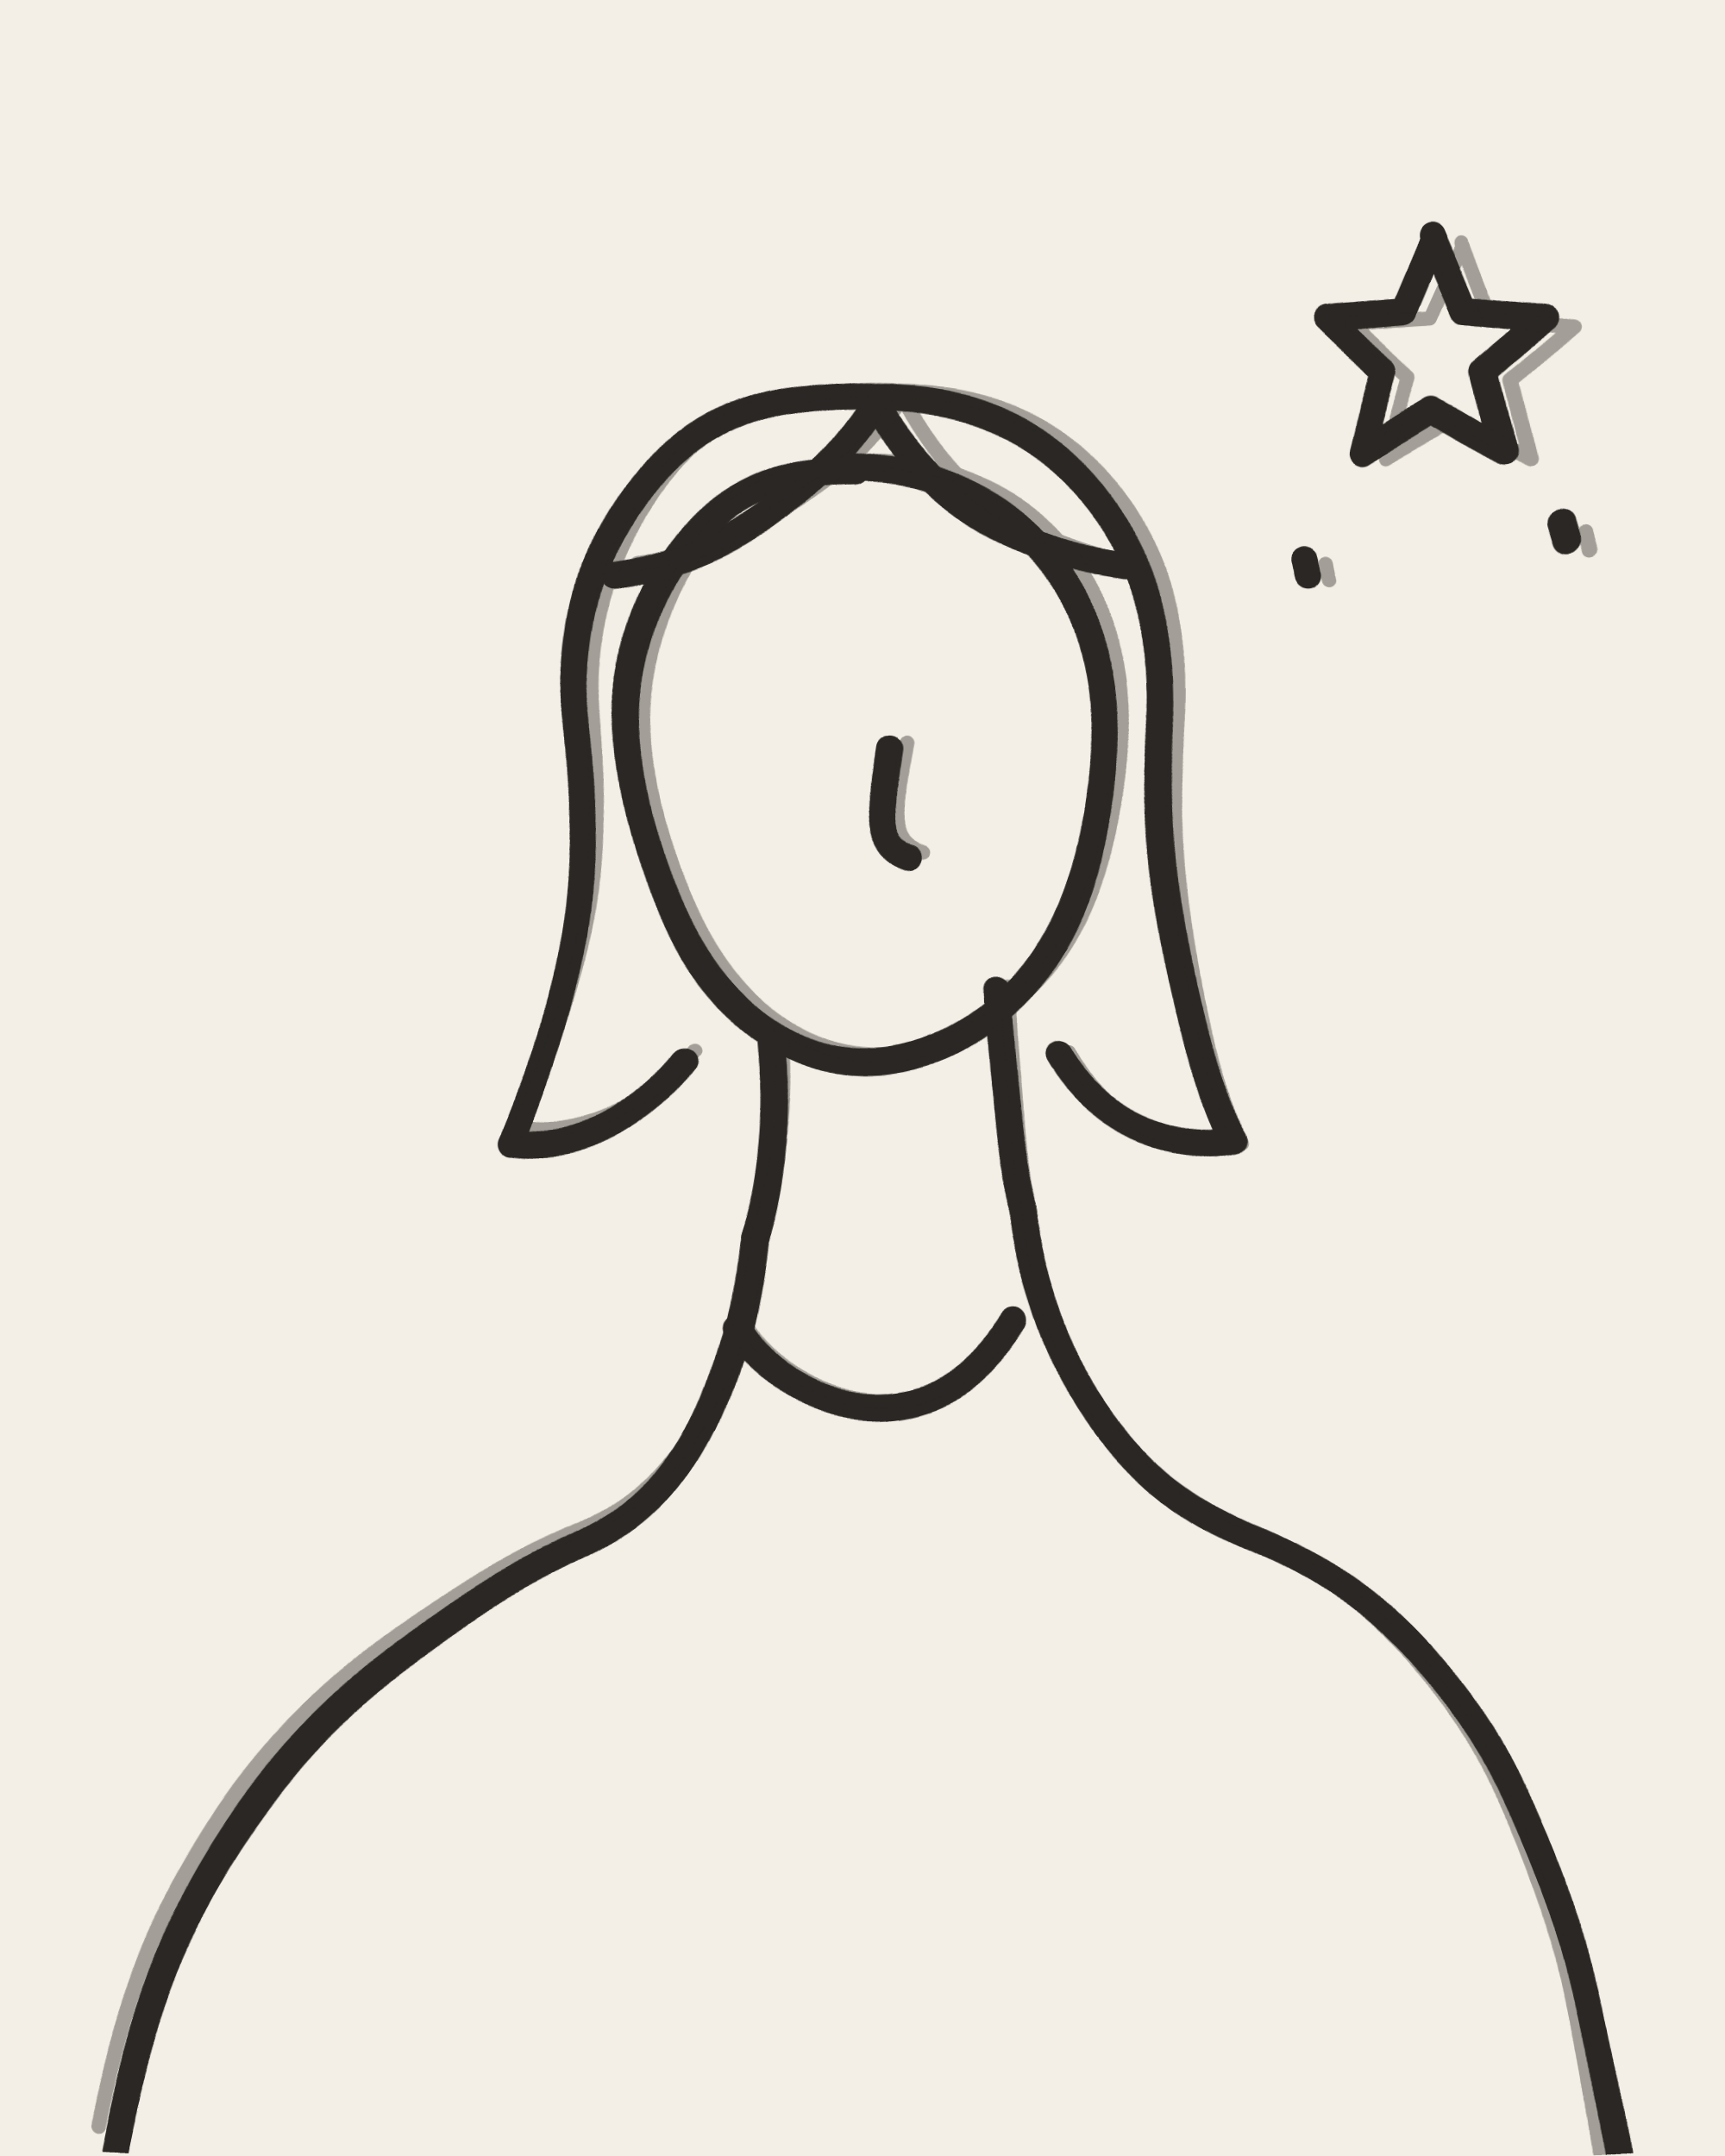
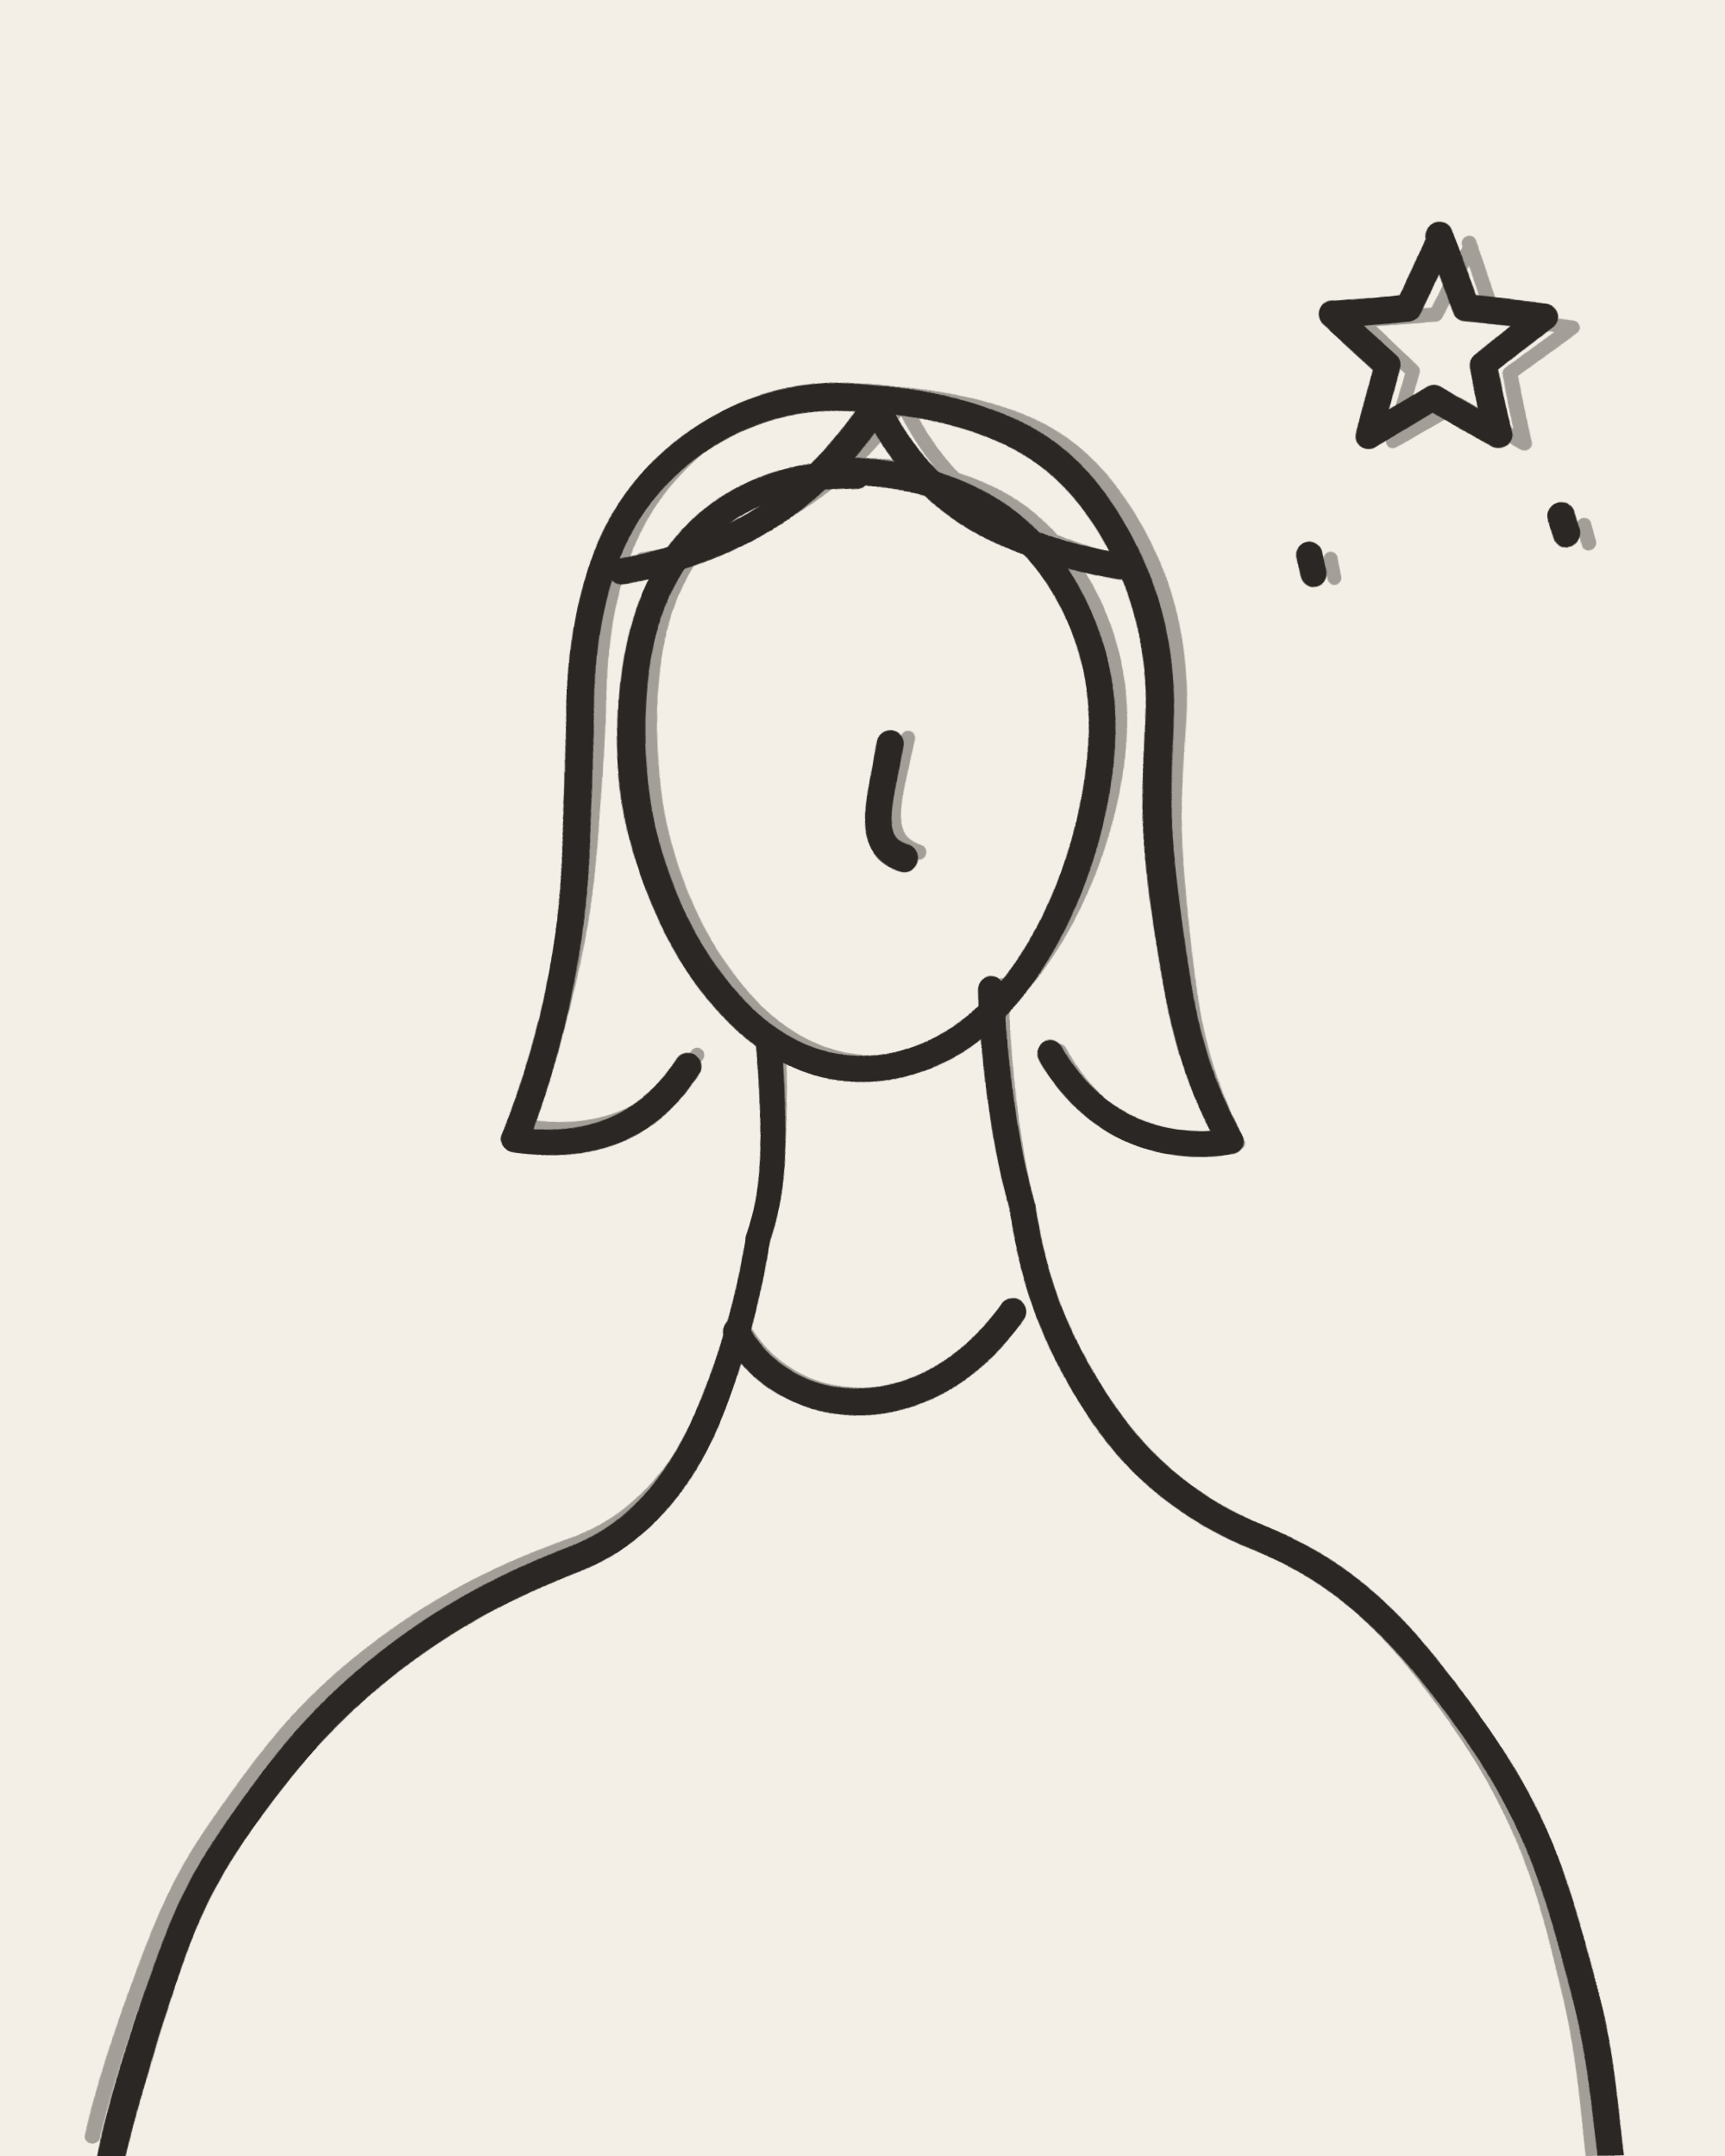
<svg xmlns="http://www.w3.org/2000/svg" viewBox="0 0 96 120" role="img" aria-label="Cheng Xin, sketched with a small star">
  <defs>
    <filter id="wobble" x="-5%" y="-5%" width="110%" height="110%">
-       <feTurbulence type="fractalNoise" baseFrequency="0.045" numOctaves="2" seed="11" />
+       <feTurbulence type="fractalNoise" baseFrequency="0.045" numOctaves="2" seed="23" />
      <feDisplacementMap in="SourceGraphic" scale="1.8" xChannelSelector="R" yChannelSelector="G" />
    </filter>
  </defs>
  <rect width="96" height="120" fill="#F3EFE6" />
  <g fill="none" stroke="#2A2724" stroke-linecap="round" stroke-linejoin="round" filter="url(#wobble)">
    <g stroke-width="1.5">
      <path d="M47 26 C56 25.5 61.5 32 61.5 41 C61.5 50 57 57.5 50 59 C47 59.6 44 58.6 41.6 56.4 C37 52 35 46 35.2 40 C35.5 31.5 40 26.4 47.6 26.2" />
      <path d="M49.5 41.5 C49 45 48.4 47 50.6 47.6" />
      <path d="M43 57.5 C43.4 62 43 66 42 69 M55.5 55 C55.6 60 56 64 57 67.5" />
      <path d="M6 120 C9 104 17 93 32 86.5 C37 84.4 40.6 80 42 69" />
      <path d="M57 67.5 C58.6 77 63 82.6 70 85.6 C80 90 87 100 90 120" />
      <path d="M48.4 22 C38 21.6 32 29 32.4 40 C32.8 50 31 58 28.6 63.4 C32.6 64 36 62.4 38.4 59" />
      <path d="M48.4 22 C58.6 21.8 65 29 64.6 40 C64.2 50 66 58 68.6 63.4 C64.6 64 61 62.4 58.8 58.6" />
      <path d="M48.6 22.4 C45 28.4 40 31 34.6 32" />
      <path d="M48.6 22.4 C51.6 27.6 56.4 30.2 62.6 31.2" />
      <path d="M41 74 C44.4 79.6 52.6 79.4 56.6 73.6" />
-       <path d="M80 13 L81.8 17.2 L86.3 17.6 L82.9 20.5 L84 24.9 L80.1 22.6 L76.2 24.9 L77.3 20.5 L73.9 17.6 L78.4 17.2 L80 13.4" />
+       <path d="M80.1 13.2 L81.7 17.1 L86.0 17.5 L82.8 20.3 L83.7 24.4 L80.1 22.2 L76.5 24.4 L77.4 20.3 L74.2 17.5 L78.5 17.1 L80.1 13.6" />
      <path d="M87 29 L87.3 30 M73 31 L73.2 32" />
    </g>
    <g stroke-width="0.8" opacity="0.4" transform="rotate(1.4 48 60) translate(0.5 -0.4)">
      <path d="M47 26 C56 25.5 61.5 32 61.5 41 C61.5 50 57 57.5 50 59 C47 59.6 44 58.6 41.6 56.4 C37 52 35 46 35.2 40 C35.5 31.5 40 26.4 47.6 26.2" />
      <path d="M49.5 41.5 C49 45 48.4 47 50.6 47.6" />
      <path d="M43 57.5 C43.4 62 43 66 42 69 M55.5 55 C55.6 60 56 64 57 67.5" />
      <path d="M6 120 C9 104 17 93 32 86.5 C37 84.4 40.6 80 42 69" />
      <path d="M57 67.5 C58.6 77 63 82.6 70 85.6 C80 90 87 100 90 120" />
      <path d="M48.4 22 C38 21.6 32 29 32.4 40 C32.8 50 31 58 28.6 63.4 C32.6 64 36 62.4 38.4 59" />
      <path d="M48.4 22 C58.6 21.8 65 29 64.6 40 C64.2 50 66 58 68.6 63.4 C64.6 64 61 62.4 58.8 58.6" />
      <path d="M48.6 22.4 C45 28.4 40 31 34.6 32" />
      <path d="M48.6 22.4 C51.6 27.6 56.4 30.2 62.6 31.2" />
      <path d="M41 74 C44.4 79.6 52.6 79.4 56.6 73.6" />
-       <path d="M80 13 L81.8 17.2 L86.3 17.6 L82.9 20.5 L84 24.9 L80.1 22.6 L76.2 24.9 L77.3 20.5 L73.9 17.6 L78.4 17.2 L80 13.4" />
+       <path d="M80.1 13.2 L81.7 17.1 L86.0 17.5 L82.8 20.3 L83.7 24.4 L80.1 22.2 L76.5 24.4 L77.4 20.3 L74.2 17.5 L78.5 17.1 L80.1 13.6" />
      <path d="M87 29 L87.3 30 M73 31 L73.2 32" />
    </g>
  </g>
</svg>
